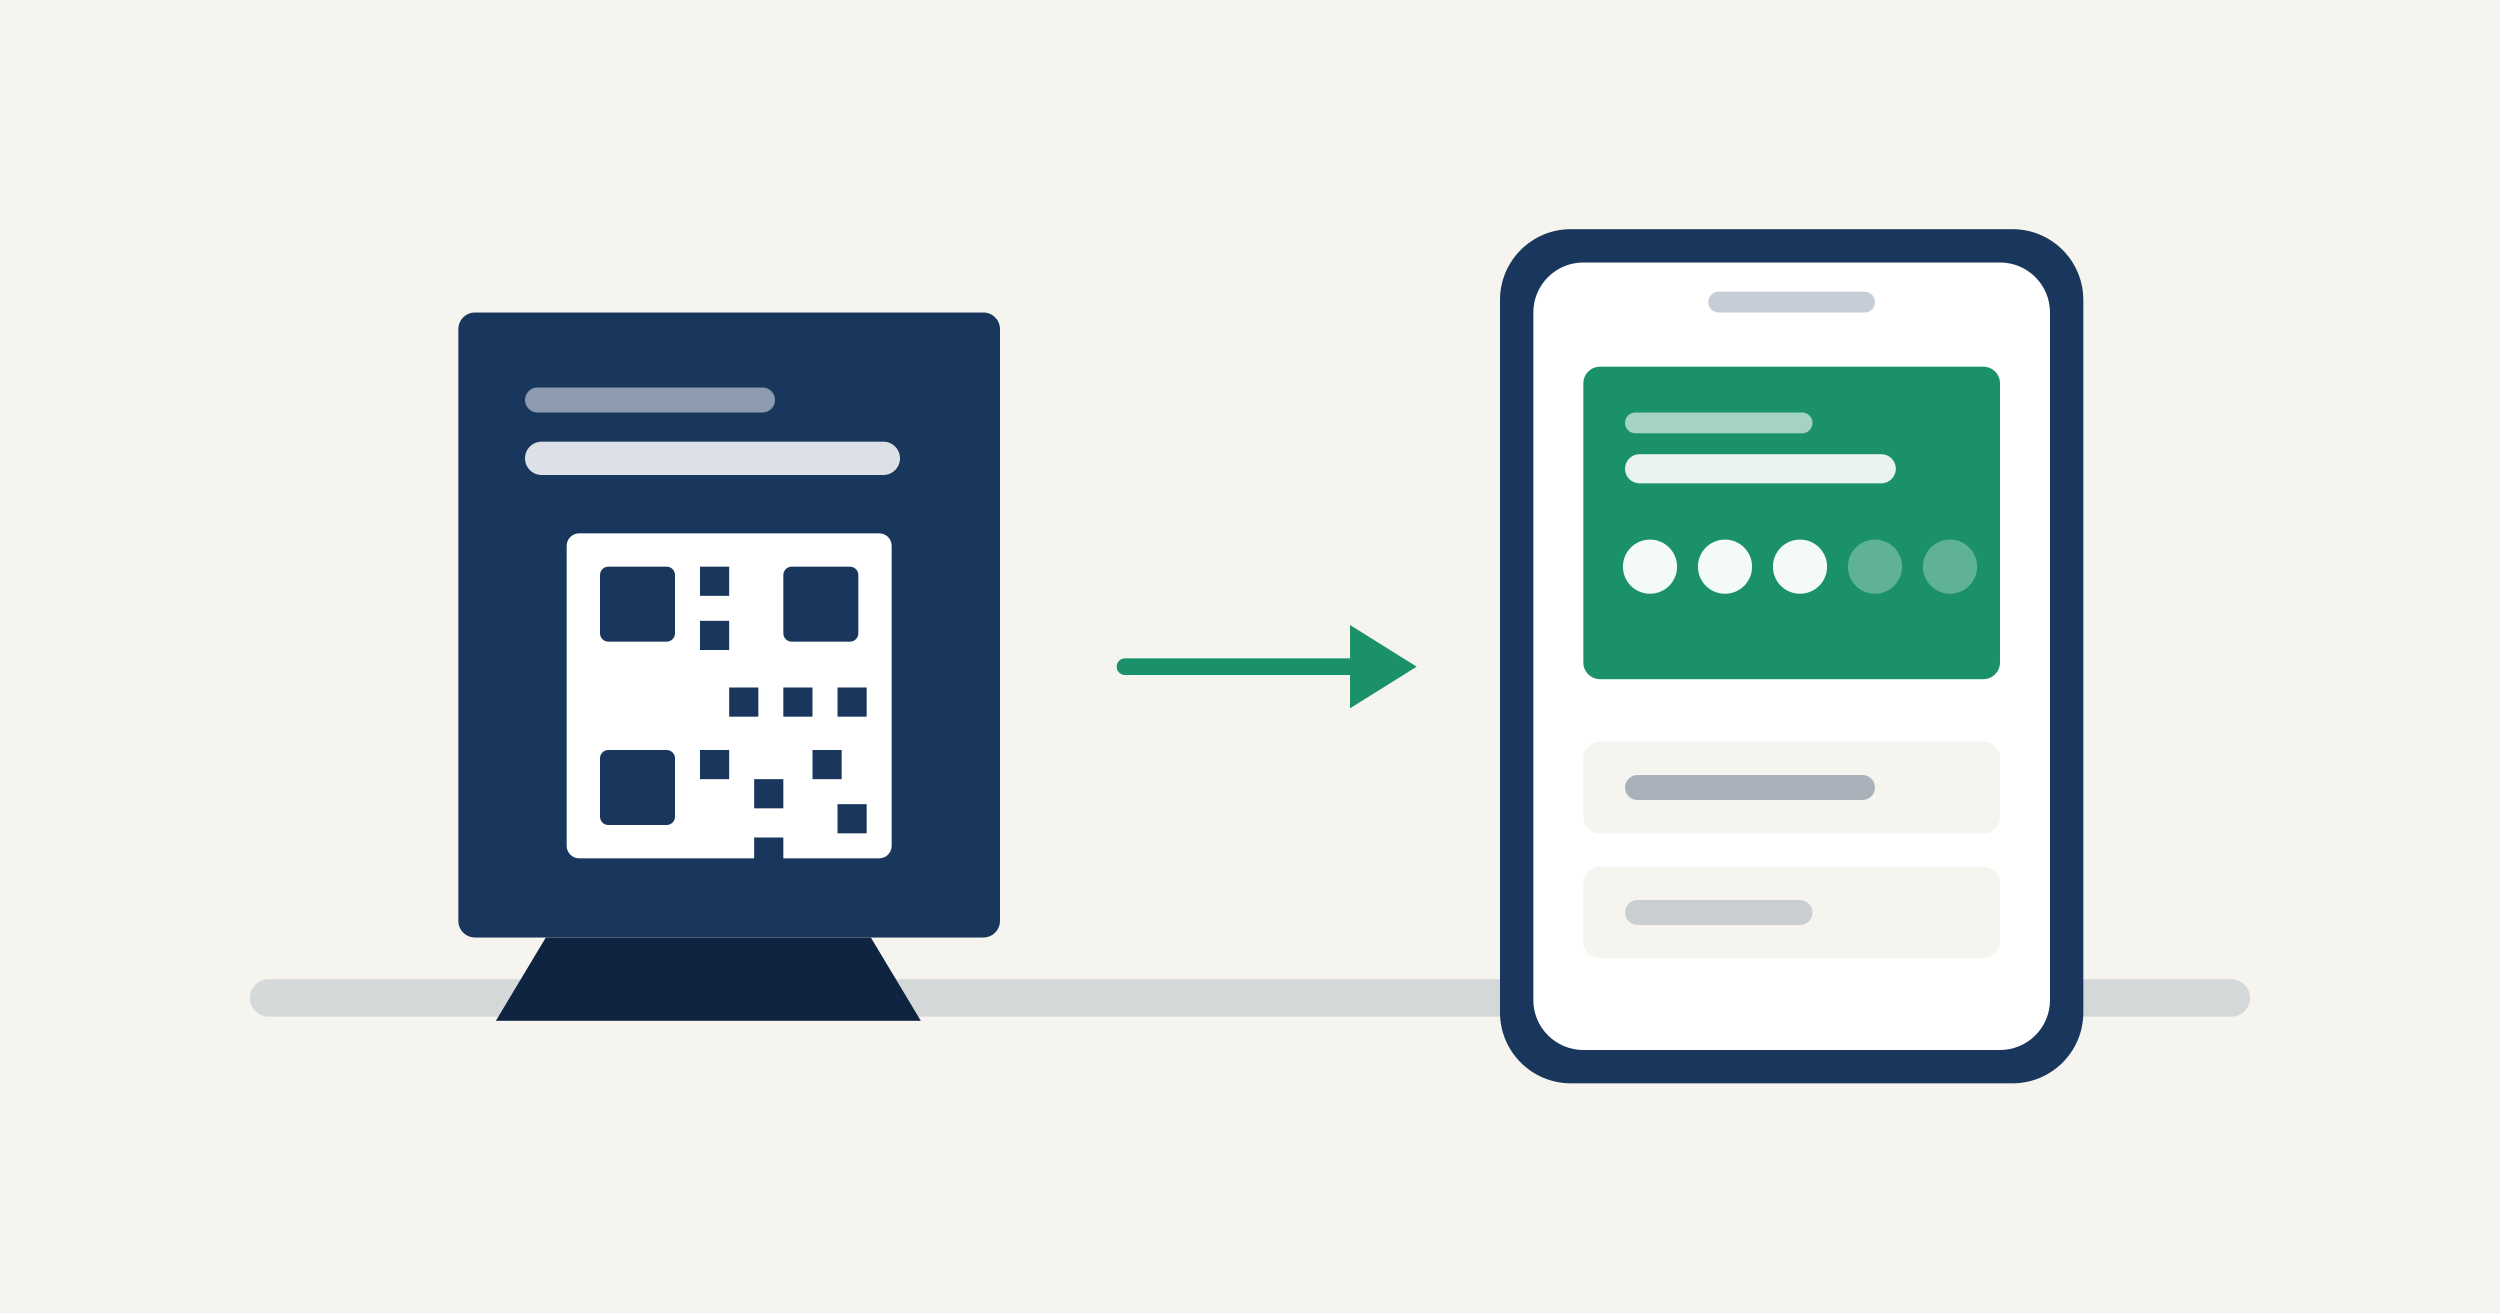
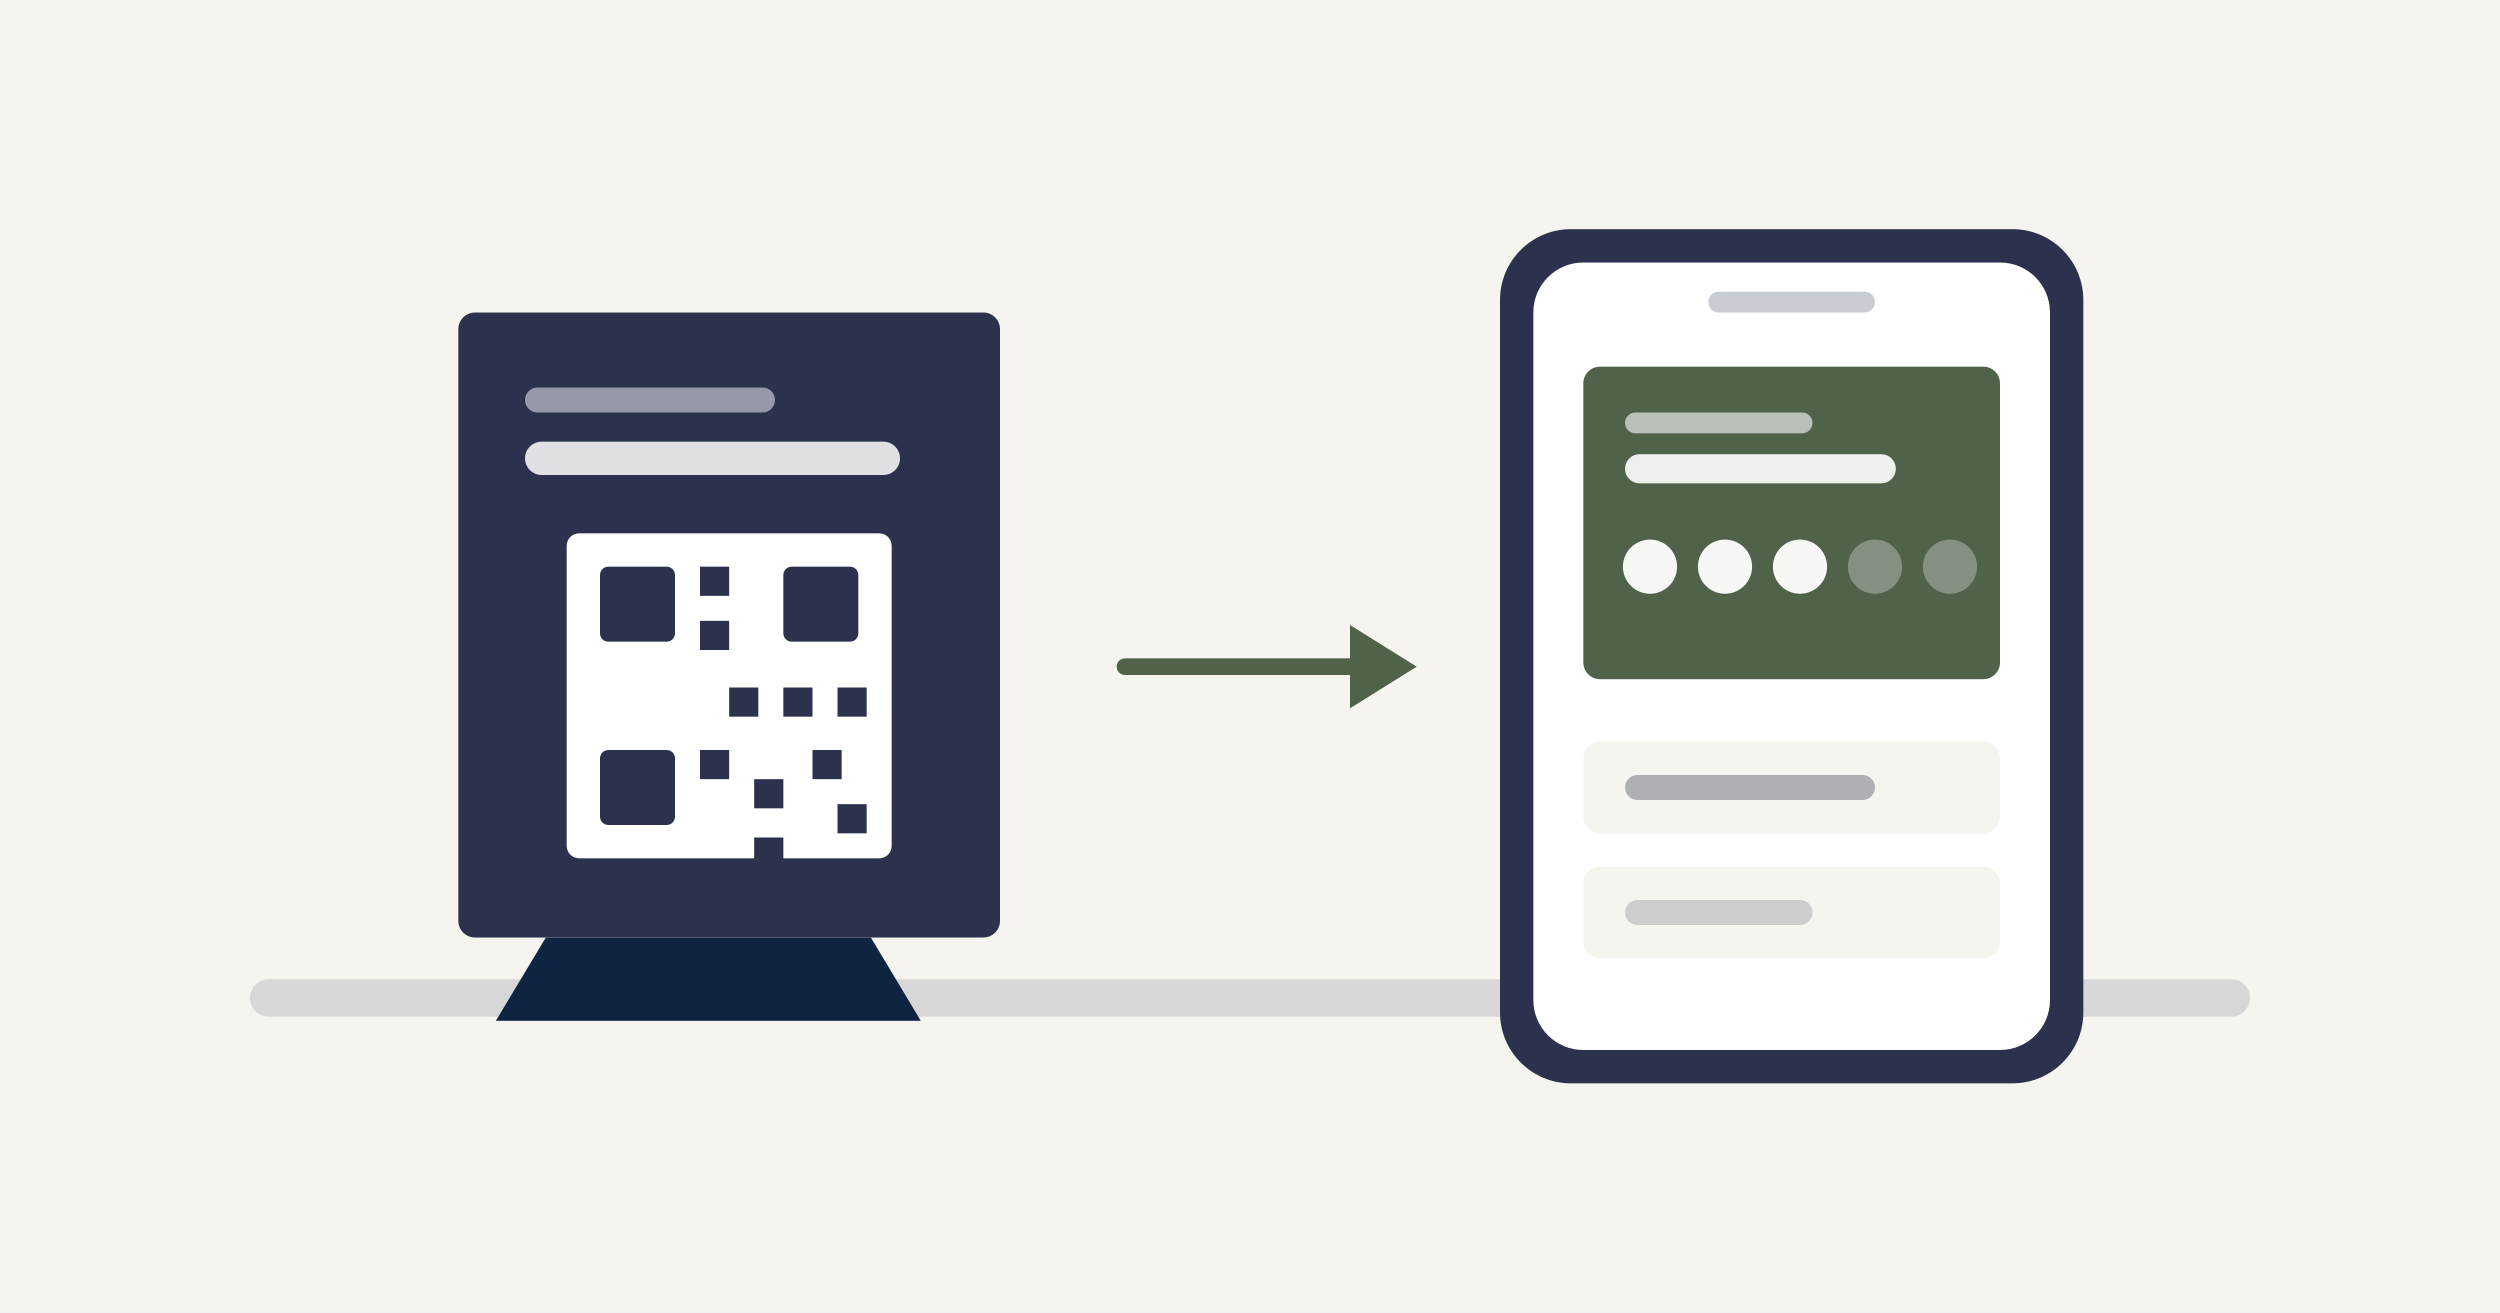
<svg xmlns="http://www.w3.org/2000/svg" viewBox="0 0 1200 630" width="1200" height="630" role="img" aria-label="Skilt med QR-kode på en disk ved siden af en telefon, der viser et stempelkort uden app">
  <rect width="1200" height="630" fill="#f6f4ee" />
-   <rect x="120" y="470" width="960" height="18" rx="9" fill="#19375c" opacity="0.15" />
+   <rect x="120" y="470" width="960" height="18" rx="9" fill="#2c324e" opacity="0.15" />
  <g>
-     <rect x="220" y="150" width="260" height="300" rx="8" fill="#19375c" />
+     <rect x="220" y="150" width="260" height="300" rx="8" fill="#2c324e" />
    <rect x="252" y="186" width="120" height="12" rx="6" fill="#ffffff" opacity="0.5" />
    <rect x="252" y="212" width="180" height="16" rx="8" fill="#ffffff" opacity="0.85" />
    <rect x="272" y="256" width="156" height="156" rx="6" fill="#ffffff" />
-     <g fill="#19375c">
+     <g fill="#2c324e">
      <rect x="288" y="272" width="36" height="36" rx="4" />
      <rect x="376" y="272" width="36" height="36" rx="4" />
      <rect x="288" y="360" width="36" height="36" rx="4" />
      <rect x="336" y="272" width="14" height="14" />
      <rect x="336" y="298" width="14" height="14" />
      <rect x="350" y="330" width="14" height="14" />
      <rect x="376" y="330" width="14" height="14" />
      <rect x="402" y="330" width="14" height="14" />
      <rect x="336" y="360" width="14" height="14" />
      <rect x="362" y="374" width="14" height="14" />
      <rect x="390" y="360" width="14" height="14" />
      <rect x="402" y="386" width="14" height="14" />
      <rect x="362" y="402" width="14" height="14" />
    </g>
    <path d="M262 450l-24 40h204l-24-40z" fill="#0f2440" />
  </g>
-   <path d="M540 320h120" stroke="#1b916a" stroke-width="8" stroke-linecap="round" />
-   <path d="M648 300l32 20-32 20z" fill="#1b916a" />
+   <path d="M540 320h120" stroke="#51624a" stroke-width="8" stroke-linecap="round" />
+   <path d="M648 300l32 20-32 20z" fill="#51624a" />
  <g>
-     <rect x="720" y="110" width="280" height="410" rx="34" fill="#19375c" />
+     <rect x="720" y="110" width="280" height="410" rx="34" fill="#2c324e" />
    <rect x="736" y="126" width="248" height="378" rx="24" fill="#ffffff" />
-     <rect x="820" y="140" width="80" height="10" rx="5" fill="#19375c" opacity="0.25" />
-     <rect x="760" y="176" width="200" height="150" rx="8" fill="#1b916a" />
+     <rect x="820" y="140" width="80" height="10" rx="5" fill="#2c324e" opacity="0.25" />
+     <rect x="760" y="176" width="200" height="150" rx="8" fill="#51624a" />
    <rect x="780" y="198" width="90" height="10" rx="5" fill="#ffffff" opacity="0.6" />
    <rect x="780" y="218" width="130" height="14" rx="7" fill="#ffffff" opacity="0.9" />
    <g fill="#ffffff">
      <circle cx="792" cy="272" r="13" opacity="0.95" />
      <circle cx="828" cy="272" r="13" opacity="0.95" />
      <circle cx="864" cy="272" r="13" opacity="0.95" />
      <circle cx="900" cy="272" r="13" opacity="0.3" />
      <circle cx="936" cy="272" r="13" opacity="0.3" />
    </g>
    <rect x="760" y="356" width="200" height="44" rx="8" fill="#f6f4ee" />
-     <rect x="780" y="372" width="120" height="12" rx="6" fill="#19375c" opacity="0.35" />
+     <rect x="780" y="372" width="120" height="12" rx="6" fill="#2c324e" opacity="0.35" />
    <rect x="760" y="416" width="200" height="44" rx="8" fill="#f6f4ee" />
-     <rect x="780" y="432" width="90" height="12" rx="6" fill="#19375c" opacity="0.2" />
+     <rect x="780" y="432" width="90" height="12" rx="6" fill="#2c324e" opacity="0.2" />
  </g>
</svg>
